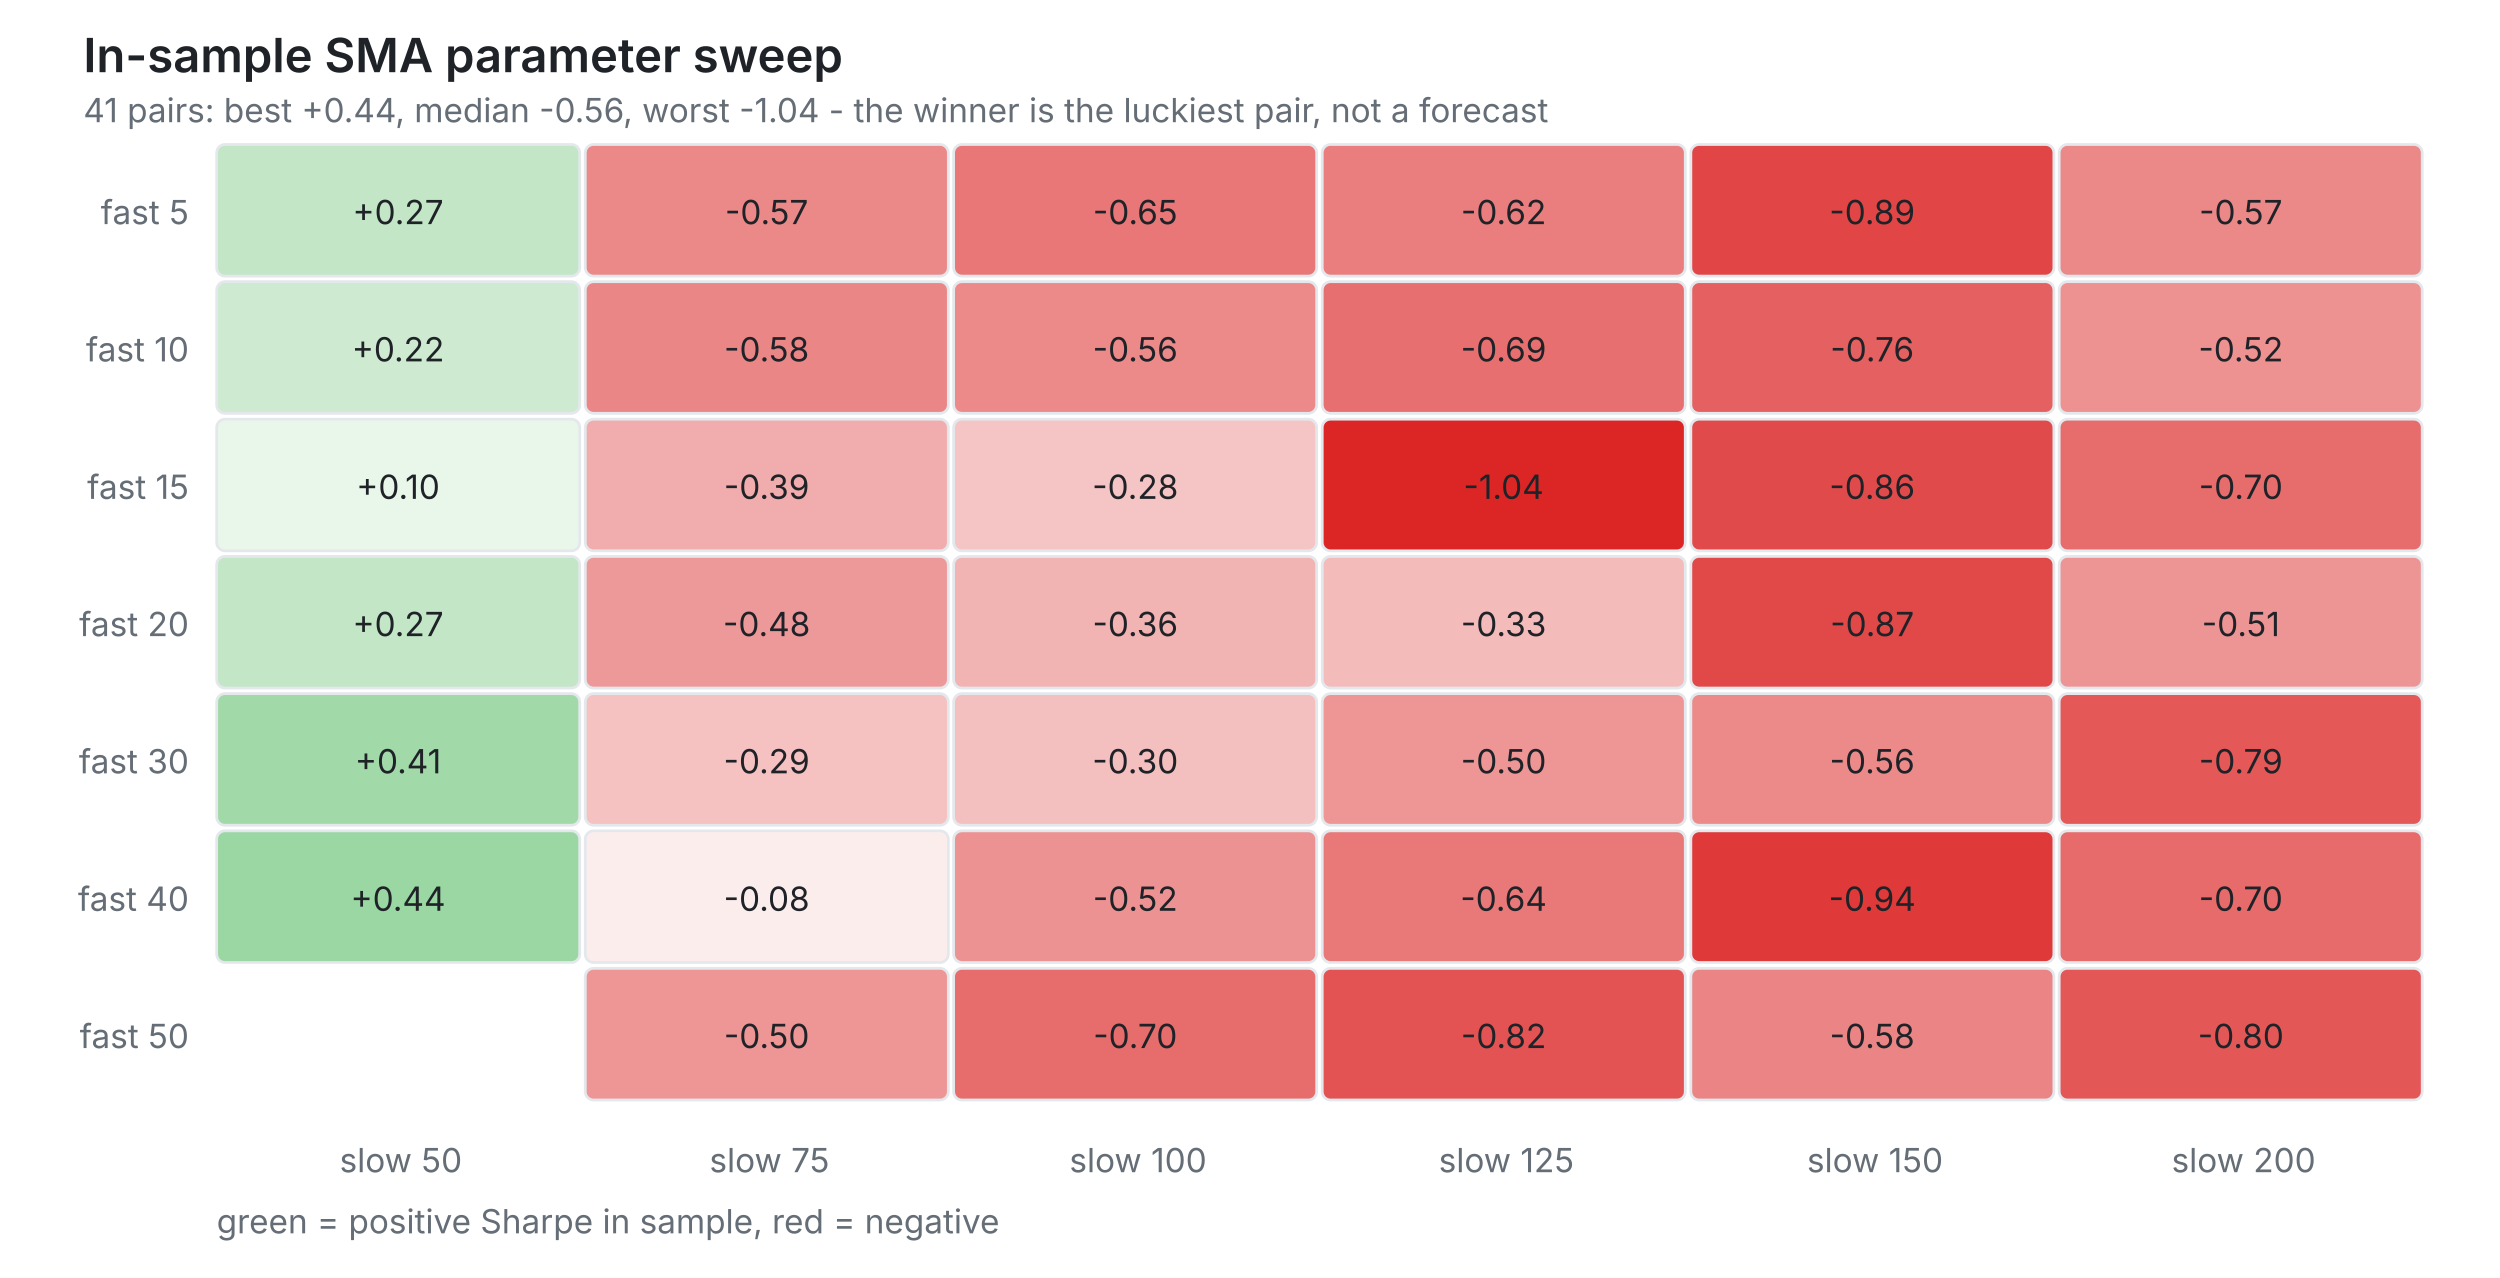
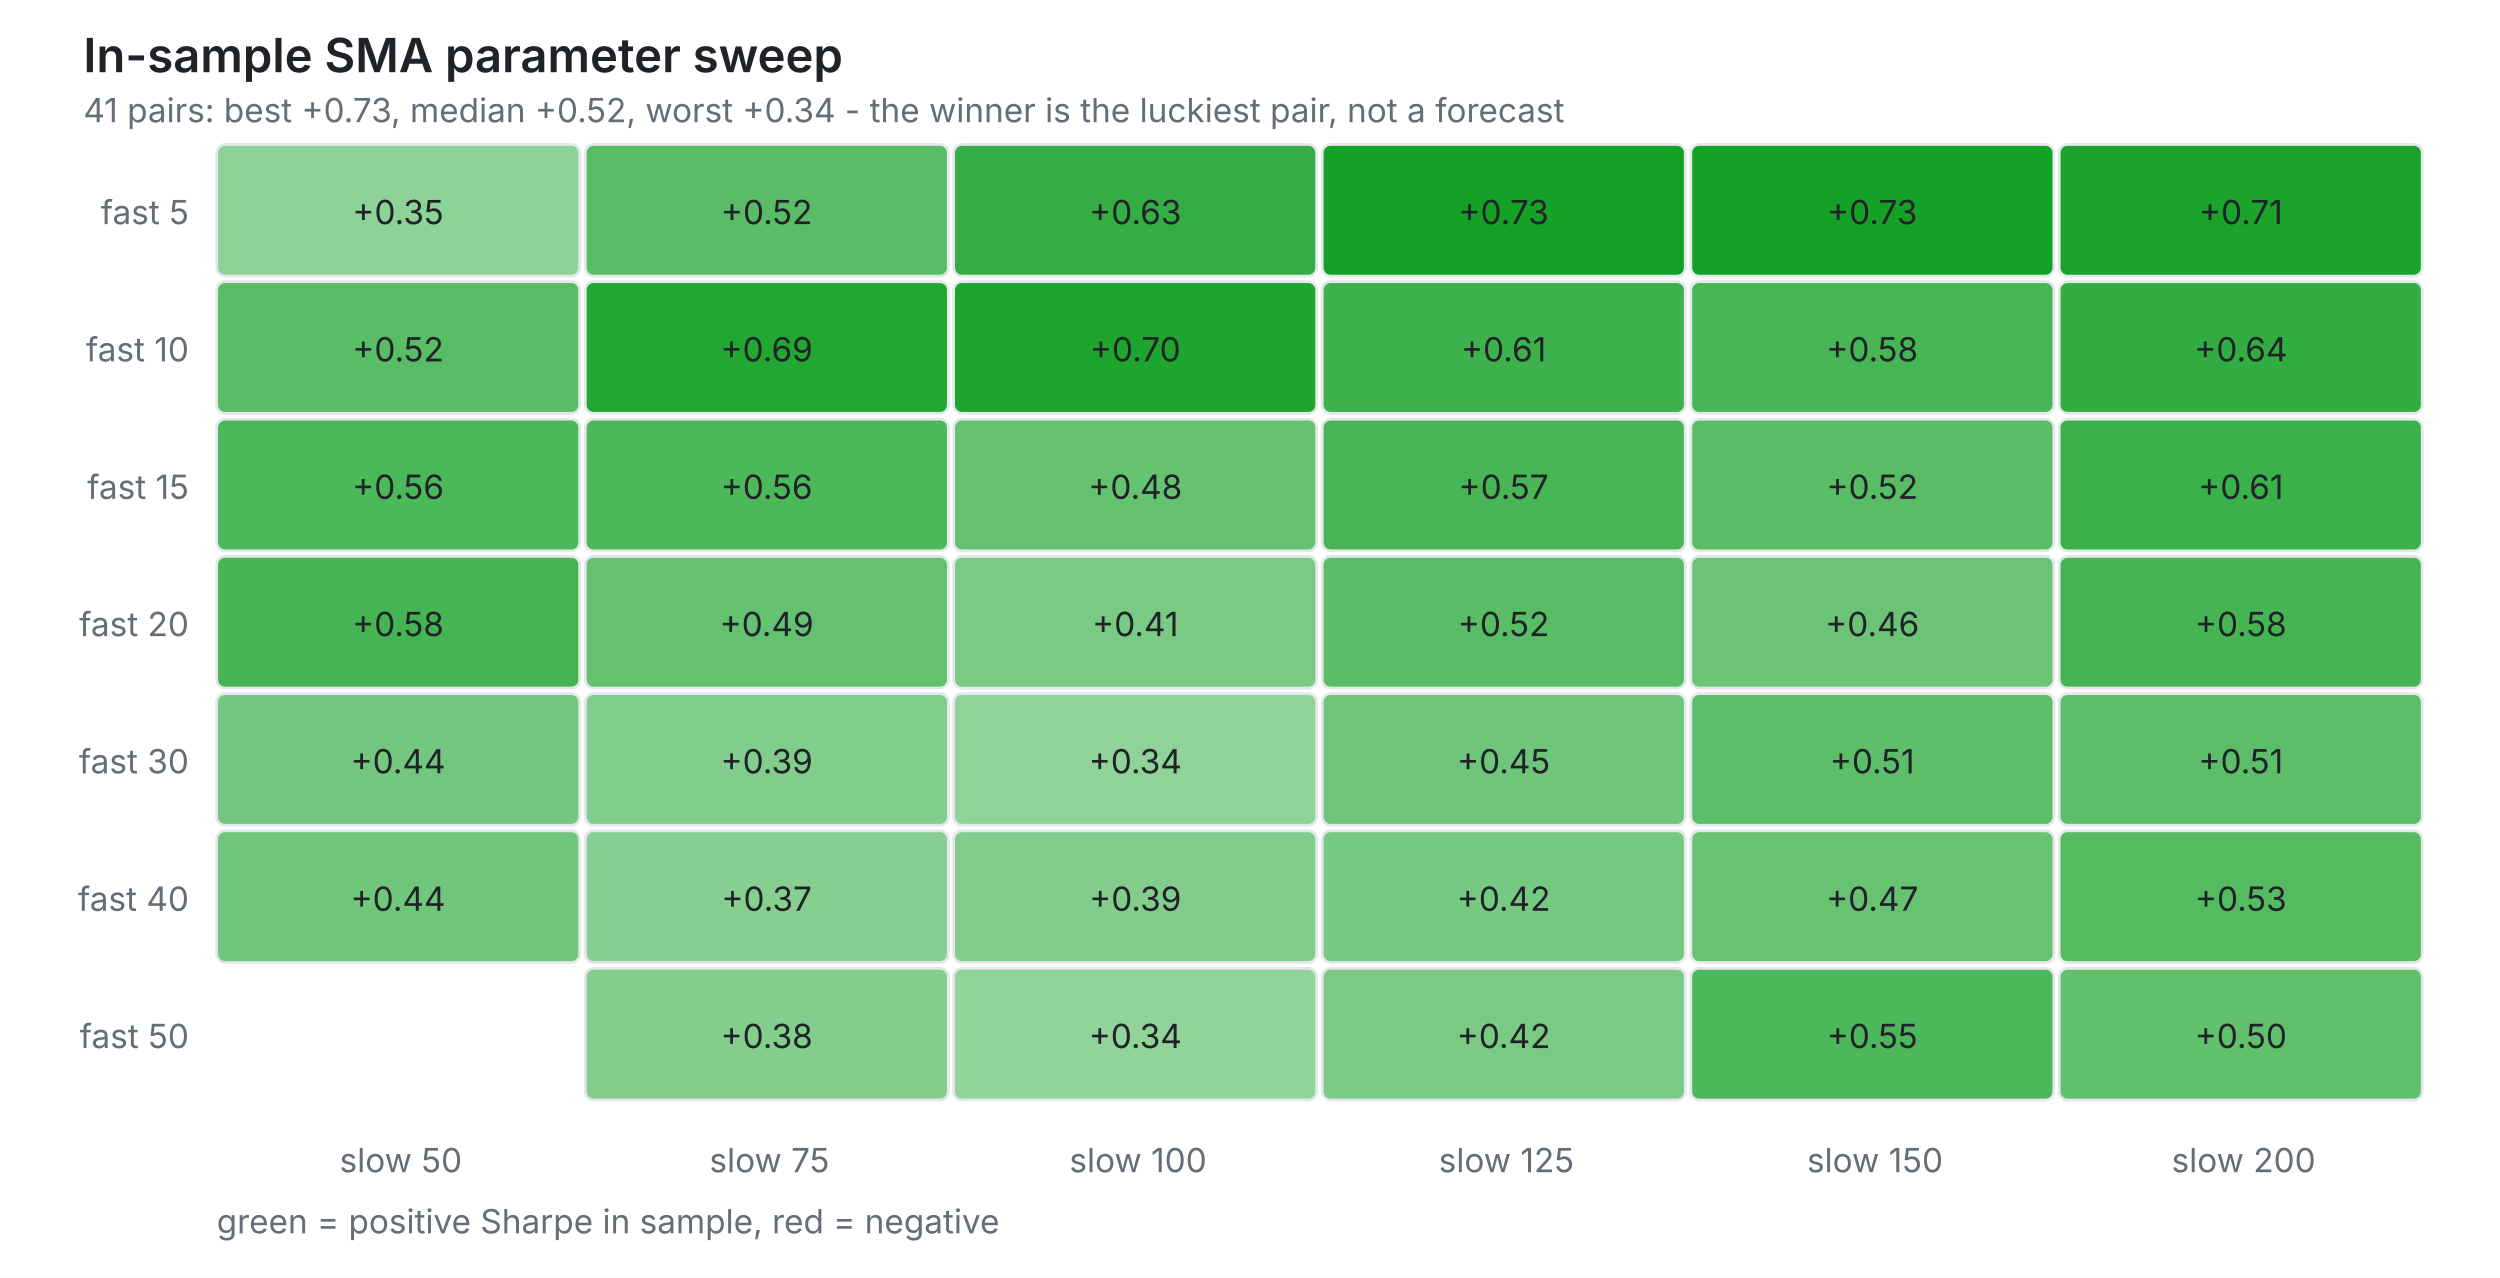
<svg xmlns="http://www.w3.org/2000/svg" viewBox="0 0 900 460" width="900" height="460">
  <rect width="900" height="460" fill="#ffffff" />
  <text x="30.0" y="26.0" font-family="system-ui,-apple-system,Segoe UI,sans-serif" font-size="17" fill="#1f2328" text-anchor="start" font-weight="600">In-sample SMA parameter sweep</text>
-   <text x="30.0" y="44.0" font-family="system-ui,-apple-system,Segoe UI,sans-serif" font-size="12" fill="#656d76" text-anchor="start" font-weight="normal">41 pairs: best +0.44, median -0.56, worst -1.04 - the winner is the luckiest pair, not a forecast</text>
-   <rect x="78.0" y="52.0" width="130.7" height="47.4" fill="rgb(194,230,198)" stroke="#e4e8ec" rx="3" />
-   <text x="143.3" y="80.7" font-family="system-ui,-apple-system,Segoe UI,sans-serif" font-size="12" fill="#1f2328" text-anchor="middle" font-weight="normal">+0.27</text>
-   <rect x="210.7" y="52.0" width="130.7" height="47.4" fill="rgb(235,136,136)" stroke="#e4e8ec" rx="3" />
-   <text x="276.0" y="80.7" font-family="system-ui,-apple-system,Segoe UI,sans-serif" font-size="12" fill="#1f2328" text-anchor="middle" font-weight="normal">-0.57</text>
-   <rect x="343.3" y="52.0" width="130.7" height="47.4" fill="rgb(233,119,119)" stroke="#e4e8ec" rx="3" />
-   <text x="408.7" y="80.7" font-family="system-ui,-apple-system,Segoe UI,sans-serif" font-size="12" fill="#1f2328" text-anchor="middle" font-weight="normal">-0.65</text>
-   <rect x="476.0" y="52.0" width="130.7" height="47.4" fill="rgb(234,125,125)" stroke="#e4e8ec" rx="3" />
-   <text x="541.3" y="80.7" font-family="system-ui,-apple-system,Segoe UI,sans-serif" font-size="12" fill="#1f2328" text-anchor="middle" font-weight="normal">-0.62</text>
-   <rect x="608.7" y="52.0" width="130.7" height="47.4" fill="rgb(225,69,69)" stroke="#e4e8ec" rx="3" />
-   <text x="674.0" y="80.7" font-family="system-ui,-apple-system,Segoe UI,sans-serif" font-size="12" fill="#1f2328" text-anchor="middle" font-weight="normal">-0.89</text>
-   <rect x="741.3" y="52.0" width="130.7" height="47.4" fill="rgb(235,136,136)" stroke="#e4e8ec" rx="3" />
-   <text x="806.7" y="80.7" font-family="system-ui,-apple-system,Segoe UI,sans-serif" font-size="12" fill="#1f2328" text-anchor="middle" font-weight="normal">-0.57</text>
+   <text x="30.0" y="44.0" font-family="system-ui,-apple-system,Segoe UI,sans-serif" font-size="12" fill="#656d76" text-anchor="start" font-weight="normal">41 pairs: best +0.73, median +0.52, worst +0.34 - the winner is the luckiest pair, not a forecast</text>
+   <rect x="78.0" y="52.0" width="130.7" height="47.4" fill="rgb(141,210,150)" stroke="#e4e8ec" rx="3" />
+   <text x="143.3" y="80.7" font-family="system-ui,-apple-system,Segoe UI,sans-serif" font-size="12" fill="#1f2328" text-anchor="middle" font-weight="normal">+0.35</text>
+   <rect x="210.7" y="52.0" width="130.7" height="47.4" fill="rgb(89,189,101)" stroke="#e4e8ec" rx="3" />
+   <text x="276.0" y="80.7" font-family="system-ui,-apple-system,Segoe UI,sans-serif" font-size="12" fill="#1f2328" text-anchor="middle" font-weight="normal">+0.52</text>
+   <rect x="343.3" y="52.0" width="130.7" height="47.4" fill="rgb(52,174,68)" stroke="#e4e8ec" rx="3" />
+   <text x="408.7" y="80.7" font-family="system-ui,-apple-system,Segoe UI,sans-serif" font-size="12" fill="#1f2328" text-anchor="middle" font-weight="normal">+0.63</text>
+   <rect x="476.0" y="52.0" width="130.7" height="47.4" fill="rgb(20,162,38)" stroke="#e4e8ec" rx="3" />
+   <text x="541.3" y="80.7" font-family="system-ui,-apple-system,Segoe UI,sans-serif" font-size="12" fill="#1f2328" text-anchor="middle" font-weight="normal">+0.73</text>
+   <rect x="608.7" y="52.0" width="130.7" height="47.4" fill="rgb(20,162,38)" stroke="#e4e8ec" rx="3" />
+   <text x="674.0" y="80.7" font-family="system-ui,-apple-system,Segoe UI,sans-serif" font-size="12" fill="#1f2328" text-anchor="middle" font-weight="normal">+0.73</text>
+   <rect x="741.3" y="52.0" width="130.7" height="47.4" fill="rgb(26,164,43)" stroke="#e4e8ec" rx="3" />
+   <text x="806.7" y="80.7" font-family="system-ui,-apple-system,Segoe UI,sans-serif" font-size="12" fill="#1f2328" text-anchor="middle" font-weight="normal">+0.71</text>
  <text x="68.0" y="80.7" font-family="system-ui,-apple-system,Segoe UI,sans-serif" font-size="12" fill="#656d76" text-anchor="end" font-weight="normal">fast 5</text>
-   <rect x="78.0" y="101.4" width="130.7" height="47.4" fill="rgb(206,235,209)" stroke="#e4e8ec" rx="3" />
-   <text x="143.3" y="130.1" font-family="system-ui,-apple-system,Segoe UI,sans-serif" font-size="12" fill="#1f2328" text-anchor="middle" font-weight="normal">+0.22</text>
-   <rect x="210.7" y="101.4" width="130.7" height="47.4" fill="rgb(235,134,134)" stroke="#e4e8ec" rx="3" />
-   <text x="276.0" y="130.1" font-family="system-ui,-apple-system,Segoe UI,sans-serif" font-size="12" fill="#1f2328" text-anchor="middle" font-weight="normal">-0.58</text>
-   <rect x="343.3" y="101.4" width="130.7" height="47.4" fill="rgb(236,138,138)" stroke="#e4e8ec" rx="3" />
-   <text x="408.7" y="130.1" font-family="system-ui,-apple-system,Segoe UI,sans-serif" font-size="12" fill="#1f2328" text-anchor="middle" font-weight="normal">-0.56</text>
-   <rect x="476.0" y="101.4" width="130.7" height="47.4" fill="rgb(231,111,111)" stroke="#e4e8ec" rx="3" />
-   <text x="541.3" y="130.1" font-family="system-ui,-apple-system,Segoe UI,sans-serif" font-size="12" fill="#1f2328" text-anchor="middle" font-weight="normal">-0.69</text>
-   <rect x="608.7" y="101.4" width="130.7" height="47.4" fill="rgb(229,96,96)" stroke="#e4e8ec" rx="3" />
-   <text x="674.0" y="130.1" font-family="system-ui,-apple-system,Segoe UI,sans-serif" font-size="12" fill="#1f2328" text-anchor="middle" font-weight="normal">-0.76</text>
-   <rect x="741.3" y="101.4" width="130.7" height="47.4" fill="rgb(237,145,145)" stroke="#e4e8ec" rx="3" />
-   <text x="806.7" y="130.1" font-family="system-ui,-apple-system,Segoe UI,sans-serif" font-size="12" fill="#1f2328" text-anchor="middle" font-weight="normal">-0.52</text>
+   <rect x="78.0" y="101.4" width="130.7" height="47.4" fill="rgb(89,189,102)" stroke="#e4e8ec" rx="3" />
+   <text x="143.3" y="130.1" font-family="system-ui,-apple-system,Segoe UI,sans-serif" font-size="12" fill="#1f2328" text-anchor="middle" font-weight="normal">+0.52</text>
+   <rect x="210.7" y="101.4" width="130.7" height="47.4" fill="rgb(34,167,51)" stroke="#e4e8ec" rx="3" />
+   <text x="276.0" y="130.1" font-family="system-ui,-apple-system,Segoe UI,sans-serif" font-size="12" fill="#1f2328" text-anchor="middle" font-weight="normal">+0.69</text>
+   <rect x="343.3" y="101.4" width="130.7" height="47.4" fill="rgb(29,165,46)" stroke="#e4e8ec" rx="3" />
+   <text x="408.7" y="130.1" font-family="system-ui,-apple-system,Segoe UI,sans-serif" font-size="12" fill="#1f2328" text-anchor="middle" font-weight="normal">+0.70</text>
+   <rect x="476.0" y="101.4" width="130.7" height="47.4" fill="rgb(61,178,76)" stroke="#e4e8ec" rx="3" />
+   <text x="541.3" y="130.1" font-family="system-ui,-apple-system,Segoe UI,sans-serif" font-size="12" fill="#1f2328" text-anchor="middle" font-weight="normal">+0.61</text>
+   <rect x="608.7" y="101.4" width="130.7" height="47.4" fill="rgb(70,182,84)" stroke="#e4e8ec" rx="3" />
+   <text x="674.0" y="130.1" font-family="system-ui,-apple-system,Segoe UI,sans-serif" font-size="12" fill="#1f2328" text-anchor="middle" font-weight="normal">+0.58</text>
+   <rect x="741.3" y="101.4" width="130.7" height="47.4" fill="rgb(50,173,65)" stroke="#e4e8ec" rx="3" />
+   <text x="806.7" y="130.1" font-family="system-ui,-apple-system,Segoe UI,sans-serif" font-size="12" fill="#1f2328" text-anchor="middle" font-weight="normal">+0.64</text>
  <text x="68.0" y="130.1" font-family="system-ui,-apple-system,Segoe UI,sans-serif" font-size="12" fill="#656d76" text-anchor="end" font-weight="normal">fast 10</text>
-   <rect x="78.0" y="150.9" width="130.7" height="47.4" fill="rgb(233,246,234)" stroke="#e4e8ec" rx="3" />
-   <text x="143.3" y="179.6" font-family="system-ui,-apple-system,Segoe UI,sans-serif" font-size="12" fill="#1f2328" text-anchor="middle" font-weight="normal">+0.10</text>
-   <rect x="210.7" y="150.9" width="130.7" height="47.4" fill="rgb(241,173,173)" stroke="#e4e8ec" rx="3" />
-   <text x="276.0" y="179.6" font-family="system-ui,-apple-system,Segoe UI,sans-serif" font-size="12" fill="#1f2328" text-anchor="middle" font-weight="normal">-0.39</text>
-   <rect x="343.3" y="150.9" width="130.7" height="47.4" fill="rgb(245,196,196)" stroke="#e4e8ec" rx="3" />
-   <text x="408.7" y="179.6" font-family="system-ui,-apple-system,Segoe UI,sans-serif" font-size="12" fill="#1f2328" text-anchor="middle" font-weight="normal">-0.28</text>
-   <rect x="476.0" y="150.9" width="130.7" height="47.4" fill="rgb(220,38,38)" stroke="#e4e8ec" rx="3" />
-   <text x="541.3" y="179.6" font-family="system-ui,-apple-system,Segoe UI,sans-serif" font-size="12" fill="#1f2328" text-anchor="middle" font-weight="normal">-1.04</text>
-   <rect x="608.7" y="150.9" width="130.7" height="47.4" fill="rgb(225,74,74)" stroke="#e4e8ec" rx="3" />
-   <text x="674.0" y="179.6" font-family="system-ui,-apple-system,Segoe UI,sans-serif" font-size="12" fill="#1f2328" text-anchor="middle" font-weight="normal">-0.86</text>
-   <rect x="741.3" y="150.9" width="130.7" height="47.4" fill="rgb(231,108,108)" stroke="#e4e8ec" rx="3" />
-   <text x="806.7" y="179.6" font-family="system-ui,-apple-system,Segoe UI,sans-serif" font-size="12" fill="#1f2328" text-anchor="middle" font-weight="normal">-0.70</text>
+   <rect x="78.0" y="150.9" width="130.7" height="47.4" fill="rgb(75,184,89)" stroke="#e4e8ec" rx="3" />
+   <text x="143.3" y="179.6" font-family="system-ui,-apple-system,Segoe UI,sans-serif" font-size="12" fill="#1f2328" text-anchor="middle" font-weight="normal">+0.56</text>
+   <rect x="210.7" y="150.9" width="130.7" height="47.4" fill="rgb(76,184,90)" stroke="#e4e8ec" rx="3" />
+   <text x="276.0" y="179.6" font-family="system-ui,-apple-system,Segoe UI,sans-serif" font-size="12" fill="#1f2328" text-anchor="middle" font-weight="normal">+0.56</text>
+   <rect x="343.3" y="150.9" width="130.7" height="47.4" fill="rgb(101,194,113)" stroke="#e4e8ec" rx="3" />
+   <text x="408.7" y="179.6" font-family="system-ui,-apple-system,Segoe UI,sans-serif" font-size="12" fill="#1f2328" text-anchor="middle" font-weight="normal">+0.48</text>
+   <rect x="476.0" y="150.9" width="130.7" height="47.4" fill="rgb(73,182,86)" stroke="#e4e8ec" rx="3" />
+   <text x="541.3" y="179.6" font-family="system-ui,-apple-system,Segoe UI,sans-serif" font-size="12" fill="#1f2328" text-anchor="middle" font-weight="normal">+0.57</text>
+   <rect x="608.7" y="150.9" width="130.7" height="47.4" fill="rgb(88,189,101)" stroke="#e4e8ec" rx="3" />
+   <text x="674.0" y="179.6" font-family="system-ui,-apple-system,Segoe UI,sans-serif" font-size="12" fill="#1f2328" text-anchor="middle" font-weight="normal">+0.52</text>
+   <rect x="741.3" y="150.9" width="130.7" height="47.4" fill="rgb(58,177,73)" stroke="#e4e8ec" rx="3" />
+   <text x="806.7" y="179.6" font-family="system-ui,-apple-system,Segoe UI,sans-serif" font-size="12" fill="#1f2328" text-anchor="middle" font-weight="normal">+0.61</text>
  <text x="68.0" y="179.6" font-family="system-ui,-apple-system,Segoe UI,sans-serif" font-size="12" fill="#656d76" text-anchor="end" font-weight="normal">fast 15</text>
-   <rect x="78.0" y="200.3" width="130.7" height="47.4" fill="rgb(194,230,198)" stroke="#e4e8ec" rx="3" />
-   <text x="143.3" y="229.0" font-family="system-ui,-apple-system,Segoe UI,sans-serif" font-size="12" fill="#1f2328" text-anchor="middle" font-weight="normal">+0.27</text>
-   <rect x="210.7" y="200.3" width="130.7" height="47.4" fill="rgb(238,153,153)" stroke="#e4e8ec" rx="3" />
-   <text x="276.0" y="229.0" font-family="system-ui,-apple-system,Segoe UI,sans-serif" font-size="12" fill="#1f2328" text-anchor="middle" font-weight="normal">-0.48</text>
-   <rect x="343.3" y="200.3" width="130.7" height="47.4" fill="rgb(242,179,179)" stroke="#e4e8ec" rx="3" />
-   <text x="408.7" y="229.0" font-family="system-ui,-apple-system,Segoe UI,sans-serif" font-size="12" fill="#1f2328" text-anchor="middle" font-weight="normal">-0.36</text>
-   <rect x="476.0" y="200.3" width="130.7" height="47.4" fill="rgb(244,187,187)" stroke="#e4e8ec" rx="3" />
-   <text x="541.3" y="229.0" font-family="system-ui,-apple-system,Segoe UI,sans-serif" font-size="12" fill="#1f2328" text-anchor="middle" font-weight="normal">-0.33</text>
-   <rect x="608.7" y="200.3" width="130.7" height="47.4" fill="rgb(225,72,72)" stroke="#e4e8ec" rx="3" />
-   <text x="674.0" y="229.0" font-family="system-ui,-apple-system,Segoe UI,sans-serif" font-size="12" fill="#1f2328" text-anchor="middle" font-weight="normal">-0.87</text>
-   <rect x="741.3" y="200.3" width="130.7" height="47.4" fill="rgb(237,149,149)" stroke="#e4e8ec" rx="3" />
-   <text x="806.7" y="229.0" font-family="system-ui,-apple-system,Segoe UI,sans-serif" font-size="12" fill="#1f2328" text-anchor="middle" font-weight="normal">-0.51</text>
+   <rect x="78.0" y="200.3" width="130.7" height="47.4" fill="rgb(68,181,82)" stroke="#e4e8ec" rx="3" />
+   <text x="143.3" y="229.0" font-family="system-ui,-apple-system,Segoe UI,sans-serif" font-size="12" fill="#1f2328" text-anchor="middle" font-weight="normal">+0.58</text>
+   <rect x="210.7" y="200.3" width="130.7" height="47.4" fill="rgb(99,193,111)" stroke="#e4e8ec" rx="3" />
+   <text x="276.0" y="229.0" font-family="system-ui,-apple-system,Segoe UI,sans-serif" font-size="12" fill="#1f2328" text-anchor="middle" font-weight="normal">+0.49</text>
+   <rect x="343.3" y="200.3" width="130.7" height="47.4" fill="rgb(122,202,132)" stroke="#e4e8ec" rx="3" />
+   <text x="408.7" y="229.0" font-family="system-ui,-apple-system,Segoe UI,sans-serif" font-size="12" fill="#1f2328" text-anchor="middle" font-weight="normal">+0.41</text>
+   <rect x="476.0" y="200.3" width="130.7" height="47.4" fill="rgb(89,189,102)" stroke="#e4e8ec" rx="3" />
+   <text x="541.3" y="229.0" font-family="system-ui,-apple-system,Segoe UI,sans-serif" font-size="12" fill="#1f2328" text-anchor="middle" font-weight="normal">+0.52</text>
+   <rect x="608.7" y="200.3" width="130.7" height="47.4" fill="rgb(107,196,118)" stroke="#e4e8ec" rx="3" />
+   <text x="674.0" y="229.0" font-family="system-ui,-apple-system,Segoe UI,sans-serif" font-size="12" fill="#1f2328" text-anchor="middle" font-weight="normal">+0.46</text>
+   <rect x="741.3" y="200.3" width="130.7" height="47.4" fill="rgb(69,181,83)" stroke="#e4e8ec" rx="3" />
+   <text x="806.7" y="229.0" font-family="system-ui,-apple-system,Segoe UI,sans-serif" font-size="12" fill="#1f2328" text-anchor="middle" font-weight="normal">+0.58</text>
  <text x="68.0" y="229.0" font-family="system-ui,-apple-system,Segoe UI,sans-serif" font-size="12" fill="#656d76" text-anchor="end" font-weight="normal">fast 20</text>
-   <rect x="78.0" y="249.7" width="130.7" height="47.4" fill="rgb(161,217,168)" stroke="#e4e8ec" rx="3" />
-   <text x="143.3" y="278.4" font-family="system-ui,-apple-system,Segoe UI,sans-serif" font-size="12" fill="#1f2328" text-anchor="middle" font-weight="normal">+0.41</text>
-   <rect x="210.7" y="249.7" width="130.7" height="47.4" fill="rgb(245,193,193)" stroke="#e4e8ec" rx="3" />
-   <text x="276.0" y="278.4" font-family="system-ui,-apple-system,Segoe UI,sans-serif" font-size="12" fill="#1f2328" text-anchor="middle" font-weight="normal">-0.29</text>
-   <rect x="343.3" y="249.7" width="130.7" height="47.4" fill="rgb(244,191,191)" stroke="#e4e8ec" rx="3" />
-   <text x="408.7" y="278.4" font-family="system-ui,-apple-system,Segoe UI,sans-serif" font-size="12" fill="#1f2328" text-anchor="middle" font-weight="normal">-0.30</text>
-   <rect x="476.0" y="249.7" width="130.7" height="47.4" fill="rgb(238,150,150)" stroke="#e4e8ec" rx="3" />
-   <text x="541.3" y="278.4" font-family="system-ui,-apple-system,Segoe UI,sans-serif" font-size="12" fill="#1f2328" text-anchor="middle" font-weight="normal">-0.50</text>
-   <rect x="608.7" y="249.7" width="130.7" height="47.4" fill="rgb(236,138,138)" stroke="#e4e8ec" rx="3" />
-   <text x="674.0" y="278.4" font-family="system-ui,-apple-system,Segoe UI,sans-serif" font-size="12" fill="#1f2328" text-anchor="middle" font-weight="normal">-0.56</text>
-   <rect x="741.3" y="249.7" width="130.7" height="47.4" fill="rgb(228,88,88)" stroke="#e4e8ec" rx="3" />
-   <text x="806.7" y="278.4" font-family="system-ui,-apple-system,Segoe UI,sans-serif" font-size="12" fill="#1f2328" text-anchor="middle" font-weight="normal">-0.79</text>
+   <rect x="78.0" y="249.7" width="130.7" height="47.4" fill="rgb(115,199,126)" stroke="#e4e8ec" rx="3" />
+   <text x="143.3" y="278.4" font-family="system-ui,-apple-system,Segoe UI,sans-serif" font-size="12" fill="#1f2328" text-anchor="middle" font-weight="normal">+0.44</text>
+   <rect x="210.7" y="249.7" width="130.7" height="47.4" fill="rgb(129,205,139)" stroke="#e4e8ec" rx="3" />
+   <text x="276.0" y="278.4" font-family="system-ui,-apple-system,Segoe UI,sans-serif" font-size="12" fill="#1f2328" text-anchor="middle" font-weight="normal">+0.39</text>
+   <rect x="343.3" y="249.7" width="130.7" height="47.4" fill="rgb(144,211,153)" stroke="#e4e8ec" rx="3" />
+   <text x="408.7" y="278.4" font-family="system-ui,-apple-system,Segoe UI,sans-serif" font-size="12" fill="#1f2328" text-anchor="middle" font-weight="normal">+0.34</text>
+   <rect x="476.0" y="249.7" width="130.7" height="47.4" fill="rgb(111,198,122)" stroke="#e4e8ec" rx="3" />
+   <text x="541.3" y="278.4" font-family="system-ui,-apple-system,Segoe UI,sans-serif" font-size="12" fill="#1f2328" text-anchor="middle" font-weight="normal">+0.45</text>
+   <rect x="608.7" y="249.7" width="130.7" height="47.4" fill="rgb(92,190,105)" stroke="#e4e8ec" rx="3" />
+   <text x="674.0" y="278.4" font-family="system-ui,-apple-system,Segoe UI,sans-serif" font-size="12" fill="#1f2328" text-anchor="middle" font-weight="normal">+0.51</text>
+   <rect x="741.3" y="249.7" width="130.7" height="47.4" fill="rgb(92,190,105)" stroke="#e4e8ec" rx="3" />
+   <text x="806.7" y="278.4" font-family="system-ui,-apple-system,Segoe UI,sans-serif" font-size="12" fill="#1f2328" text-anchor="middle" font-weight="normal">+0.51</text>
  <text x="68.0" y="278.4" font-family="system-ui,-apple-system,Segoe UI,sans-serif" font-size="12" fill="#656d76" text-anchor="end" font-weight="normal">fast 30</text>
-   <rect x="78.0" y="299.1" width="130.7" height="47.4" fill="rgb(155,215,162)" stroke="#e4e8ec" rx="3" />
+   <rect x="78.0" y="299.1" width="130.7" height="47.4" fill="rgb(112,198,123)" stroke="#e4e8ec" rx="3" />
  <text x="143.3" y="327.9" font-family="system-ui,-apple-system,Segoe UI,sans-serif" font-size="12" fill="#1f2328" text-anchor="middle" font-weight="normal">+0.44</text>
-   <rect x="210.7" y="299.1" width="130.7" height="47.4" fill="rgb(252,237,237)" stroke="#e4e8ec" rx="3" />
-   <text x="276.0" y="327.9" font-family="system-ui,-apple-system,Segoe UI,sans-serif" font-size="12" fill="#1f2328" text-anchor="middle" font-weight="normal">-0.08</text>
-   <rect x="343.3" y="299.1" width="130.7" height="47.4" fill="rgb(237,146,146)" stroke="#e4e8ec" rx="3" />
-   <text x="408.7" y="327.9" font-family="system-ui,-apple-system,Segoe UI,sans-serif" font-size="12" fill="#1f2328" text-anchor="middle" font-weight="normal">-0.52</text>
-   <rect x="476.0" y="299.1" width="130.7" height="47.4" fill="rgb(233,120,120)" stroke="#e4e8ec" rx="3" />
-   <text x="541.3" y="327.9" font-family="system-ui,-apple-system,Segoe UI,sans-serif" font-size="12" fill="#1f2328" text-anchor="middle" font-weight="normal">-0.64</text>
-   <rect x="608.7" y="299.1" width="130.7" height="47.4" fill="rgb(223,57,57)" stroke="#e4e8ec" rx="3" />
-   <text x="674.0" y="327.9" font-family="system-ui,-apple-system,Segoe UI,sans-serif" font-size="12" fill="#1f2328" text-anchor="middle" font-weight="normal">-0.94</text>
-   <rect x="741.3" y="299.1" width="130.7" height="47.4" fill="rgb(231,107,107)" stroke="#e4e8ec" rx="3" />
-   <text x="806.7" y="327.9" font-family="system-ui,-apple-system,Segoe UI,sans-serif" font-size="12" fill="#1f2328" text-anchor="middle" font-weight="normal">-0.70</text>
+   <rect x="210.7" y="299.1" width="130.7" height="47.4" fill="rgb(135,207,144)" stroke="#e4e8ec" rx="3" />
+   <text x="276.0" y="327.9" font-family="system-ui,-apple-system,Segoe UI,sans-serif" font-size="12" fill="#1f2328" text-anchor="middle" font-weight="normal">+0.37</text>
+   <rect x="343.3" y="299.1" width="130.7" height="47.4" fill="rgb(131,205,140)" stroke="#e4e8ec" rx="3" />
+   <text x="408.7" y="327.9" font-family="system-ui,-apple-system,Segoe UI,sans-serif" font-size="12" fill="#1f2328" text-anchor="middle" font-weight="normal">+0.39</text>
+   <rect x="476.0" y="299.1" width="130.7" height="47.4" fill="rgb(118,201,129)" stroke="#e4e8ec" rx="3" />
+   <text x="541.3" y="327.9" font-family="system-ui,-apple-system,Segoe UI,sans-serif" font-size="12" fill="#1f2328" text-anchor="middle" font-weight="normal">+0.42</text>
+   <rect x="608.7" y="299.1" width="130.7" height="47.4" fill="rgb(103,194,114)" stroke="#e4e8ec" rx="3" />
+   <text x="674.0" y="327.9" font-family="system-ui,-apple-system,Segoe UI,sans-serif" font-size="12" fill="#1f2328" text-anchor="middle" font-weight="normal">+0.47</text>
+   <rect x="741.3" y="299.1" width="130.7" height="47.4" fill="rgb(84,187,97)" stroke="#e4e8ec" rx="3" />
+   <text x="806.7" y="327.9" font-family="system-ui,-apple-system,Segoe UI,sans-serif" font-size="12" fill="#1f2328" text-anchor="middle" font-weight="normal">+0.53</text>
  <text x="68.0" y="327.9" font-family="system-ui,-apple-system,Segoe UI,sans-serif" font-size="12" fill="#656d76" text-anchor="end" font-weight="normal">fast 40</text>
-   <rect x="210.7" y="348.6" width="130.7" height="47.4" fill="rgb(238,149,149)" stroke="#e4e8ec" rx="3" />
-   <text x="276.0" y="377.3" font-family="system-ui,-apple-system,Segoe UI,sans-serif" font-size="12" fill="#1f2328" text-anchor="middle" font-weight="normal">-0.50</text>
-   <rect x="343.3" y="348.6" width="130.7" height="47.4" fill="rgb(231,108,108)" stroke="#e4e8ec" rx="3" />
-   <text x="408.7" y="377.3" font-family="system-ui,-apple-system,Segoe UI,sans-serif" font-size="12" fill="#1f2328" text-anchor="middle" font-weight="normal">-0.70</text>
-   <rect x="476.0" y="348.6" width="130.7" height="47.4" fill="rgb(227,83,83)" stroke="#e4e8ec" rx="3" />
-   <text x="541.3" y="377.3" font-family="system-ui,-apple-system,Segoe UI,sans-serif" font-size="12" fill="#1f2328" text-anchor="middle" font-weight="normal">-0.82</text>
-   <rect x="608.7" y="348.6" width="130.7" height="47.4" fill="rgb(235,132,132)" stroke="#e4e8ec" rx="3" />
-   <text x="674.0" y="377.3" font-family="system-ui,-apple-system,Segoe UI,sans-serif" font-size="12" fill="#1f2328" text-anchor="middle" font-weight="normal">-0.58</text>
-   <rect x="741.3" y="348.6" width="130.7" height="47.4" fill="rgb(228,87,87)" stroke="#e4e8ec" rx="3" />
-   <text x="806.7" y="377.3" font-family="system-ui,-apple-system,Segoe UI,sans-serif" font-size="12" fill="#1f2328" text-anchor="middle" font-weight="normal">-0.80</text>
+   <rect x="210.7" y="348.6" width="130.7" height="47.4" fill="rgb(132,206,141)" stroke="#e4e8ec" rx="3" />
+   <text x="276.0" y="377.3" font-family="system-ui,-apple-system,Segoe UI,sans-serif" font-size="12" fill="#1f2328" text-anchor="middle" font-weight="normal">+0.38</text>
+   <rect x="343.3" y="348.6" width="130.7" height="47.4" fill="rgb(145,211,153)" stroke="#e4e8ec" rx="3" />
+   <text x="408.7" y="377.3" font-family="system-ui,-apple-system,Segoe UI,sans-serif" font-size="12" fill="#1f2328" text-anchor="middle" font-weight="normal">+0.34</text>
+   <rect x="476.0" y="348.6" width="130.7" height="47.4" fill="rgb(122,202,132)" stroke="#e4e8ec" rx="3" />
+   <text x="541.3" y="377.3" font-family="system-ui,-apple-system,Segoe UI,sans-serif" font-size="12" fill="#1f2328" text-anchor="middle" font-weight="normal">+0.42</text>
+   <rect x="608.7" y="348.6" width="130.7" height="47.4" fill="rgb(77,184,91)" stroke="#e4e8ec" rx="3" />
+   <text x="674.0" y="377.3" font-family="system-ui,-apple-system,Segoe UI,sans-serif" font-size="12" fill="#1f2328" text-anchor="middle" font-weight="normal">+0.55</text>
+   <rect x="741.3" y="348.6" width="130.7" height="47.4" fill="rgb(96,192,108)" stroke="#e4e8ec" rx="3" />
+   <text x="806.7" y="377.3" font-family="system-ui,-apple-system,Segoe UI,sans-serif" font-size="12" fill="#1f2328" text-anchor="middle" font-weight="normal">+0.50</text>
  <text x="68.0" y="377.3" font-family="system-ui,-apple-system,Segoe UI,sans-serif" font-size="12" fill="#656d76" text-anchor="end" font-weight="normal">fast 50</text>
  <text x="144.3" y="422.0" font-family="system-ui,-apple-system,Segoe UI,sans-serif" font-size="12" fill="#656d76" text-anchor="middle" font-weight="normal">slow 50</text>
  <text x="277.0" y="422.0" font-family="system-ui,-apple-system,Segoe UI,sans-serif" font-size="12" fill="#656d76" text-anchor="middle" font-weight="normal">slow 75</text>
  <text x="409.7" y="422.0" font-family="system-ui,-apple-system,Segoe UI,sans-serif" font-size="12" fill="#656d76" text-anchor="middle" font-weight="normal">slow 100</text>
  <text x="542.3" y="422.0" font-family="system-ui,-apple-system,Segoe UI,sans-serif" font-size="12" fill="#656d76" text-anchor="middle" font-weight="normal">slow 125</text>
  <text x="675.0" y="422.0" font-family="system-ui,-apple-system,Segoe UI,sans-serif" font-size="12" fill="#656d76" text-anchor="middle" font-weight="normal">slow 150</text>
  <text x="807.7" y="422.0" font-family="system-ui,-apple-system,Segoe UI,sans-serif" font-size="12" fill="#656d76" text-anchor="middle" font-weight="normal">slow 200</text>
  <text x="78.0" y="444.0" font-family="system-ui,-apple-system,Segoe UI,sans-serif" font-size="12" fill="#656d76" text-anchor="start" font-weight="normal">green = positive Sharpe in sample, red = negative</text>
</svg>
